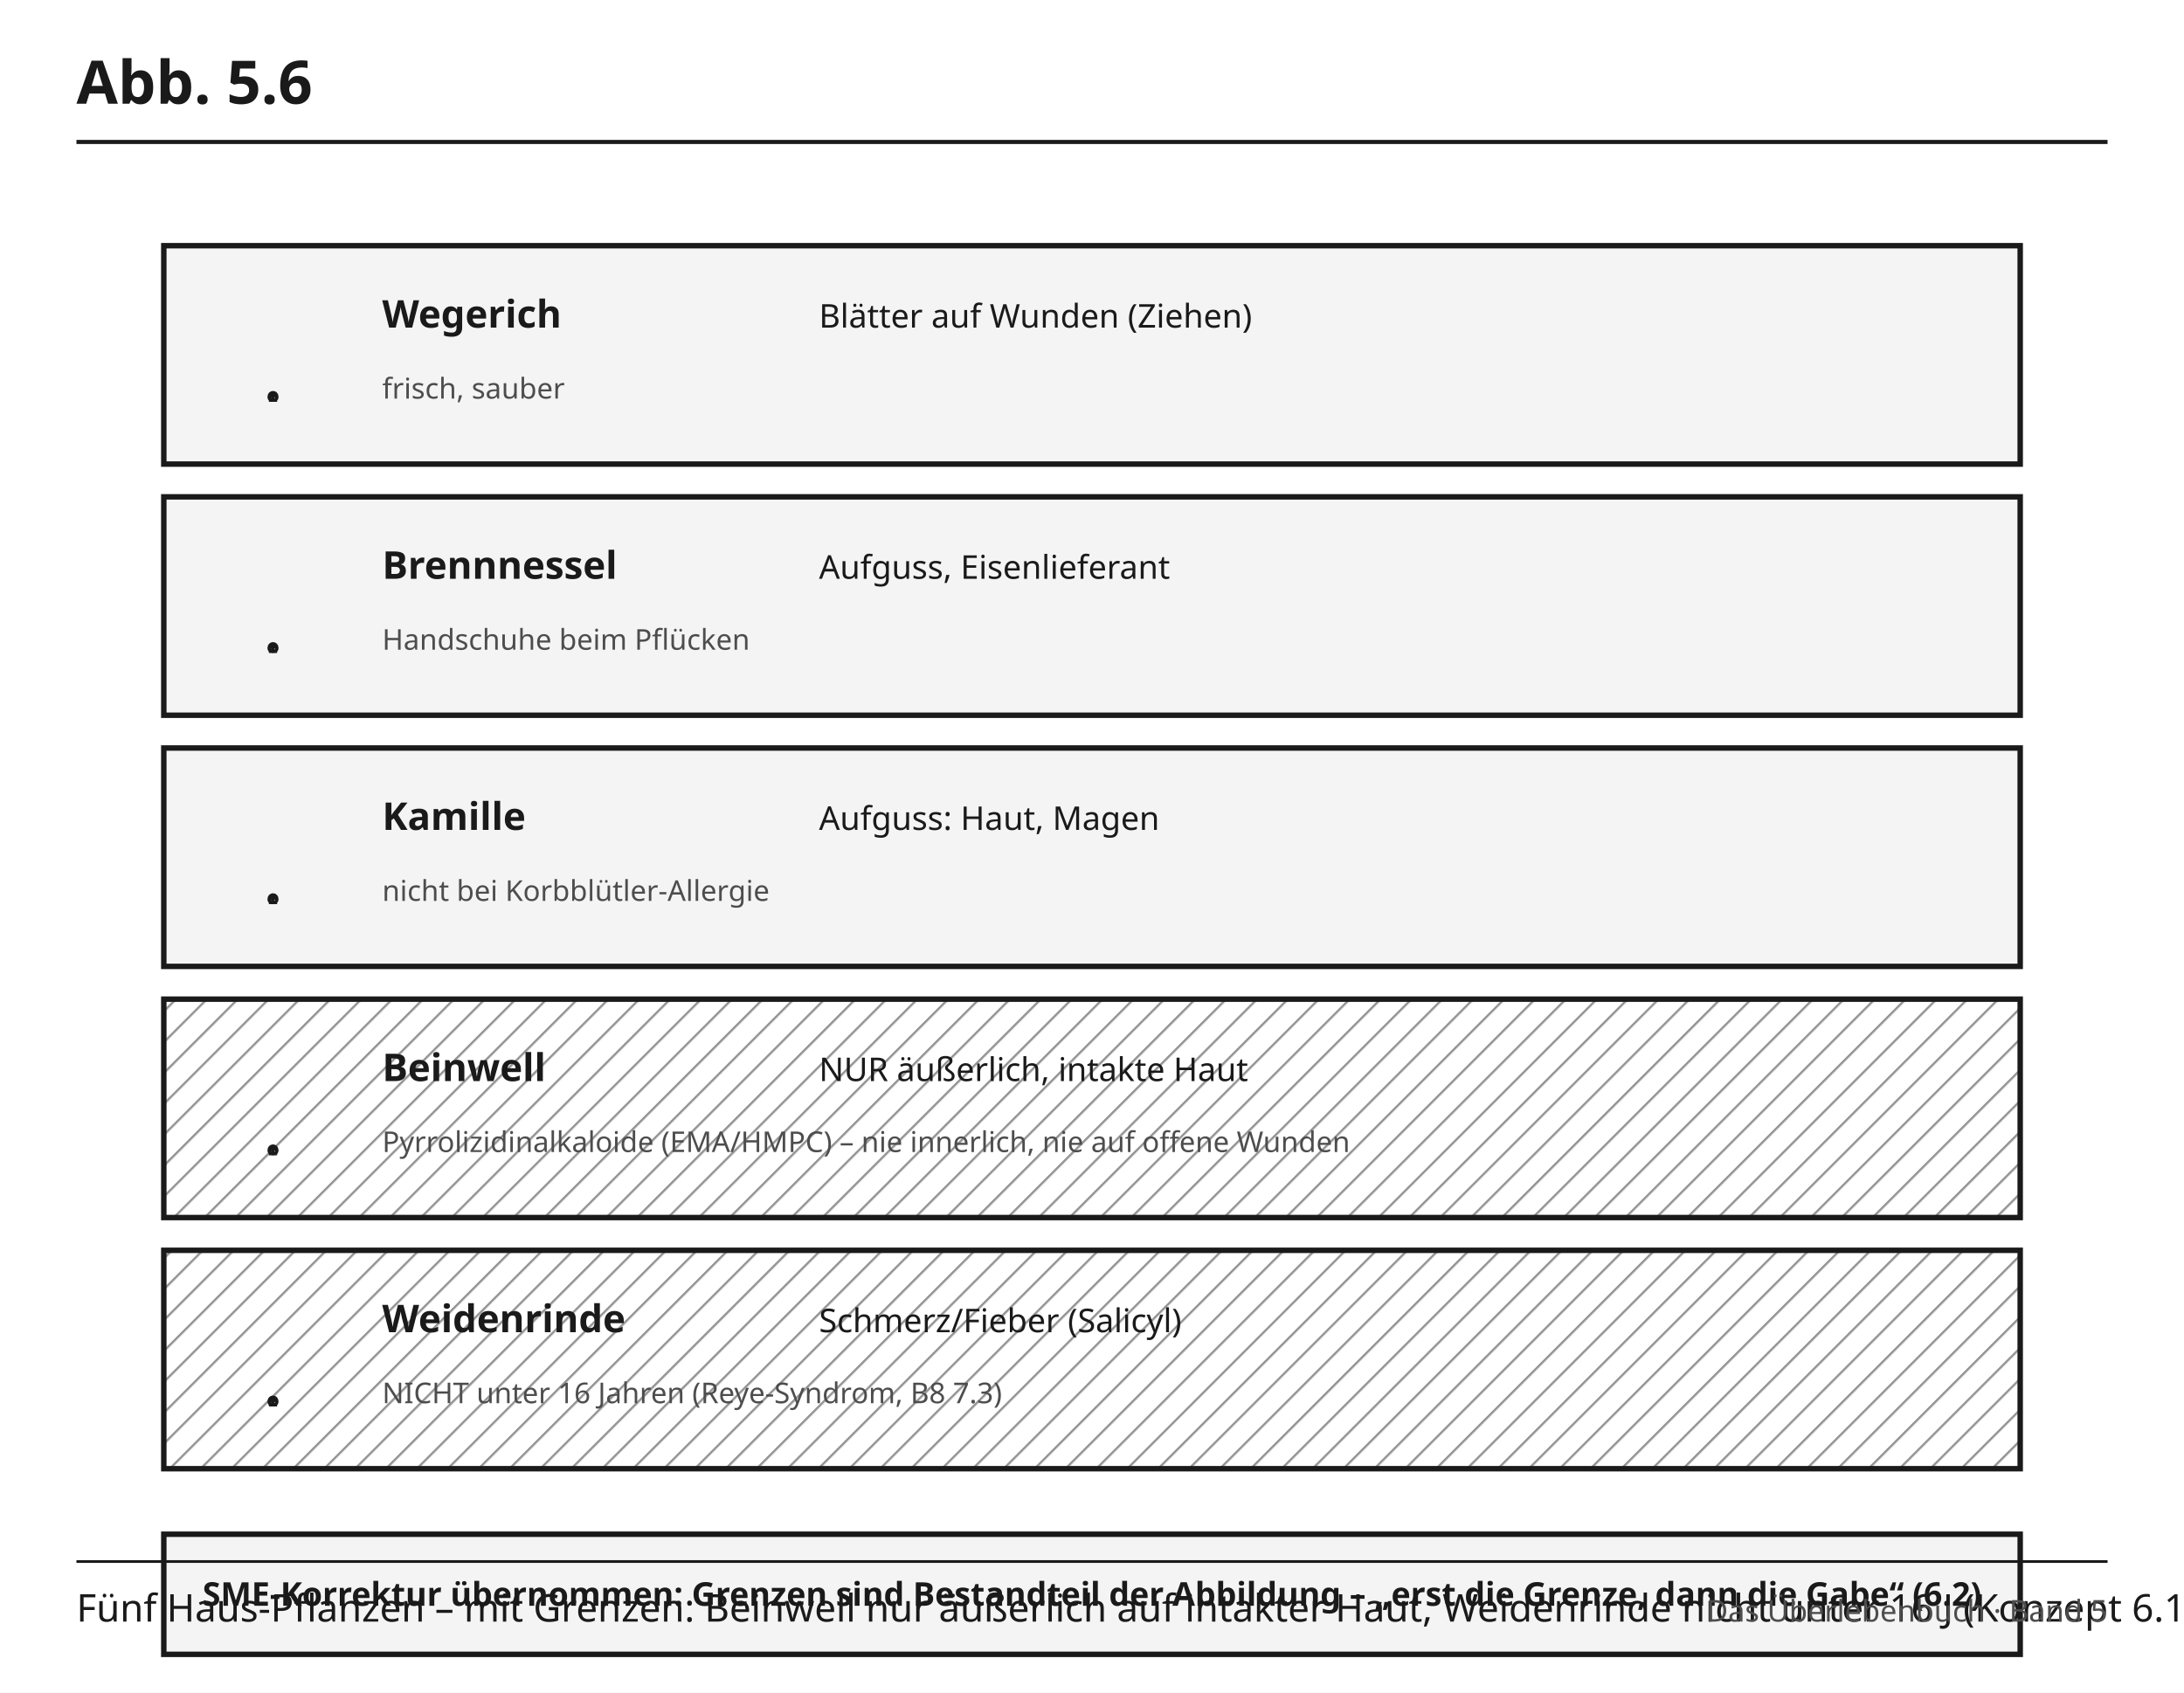
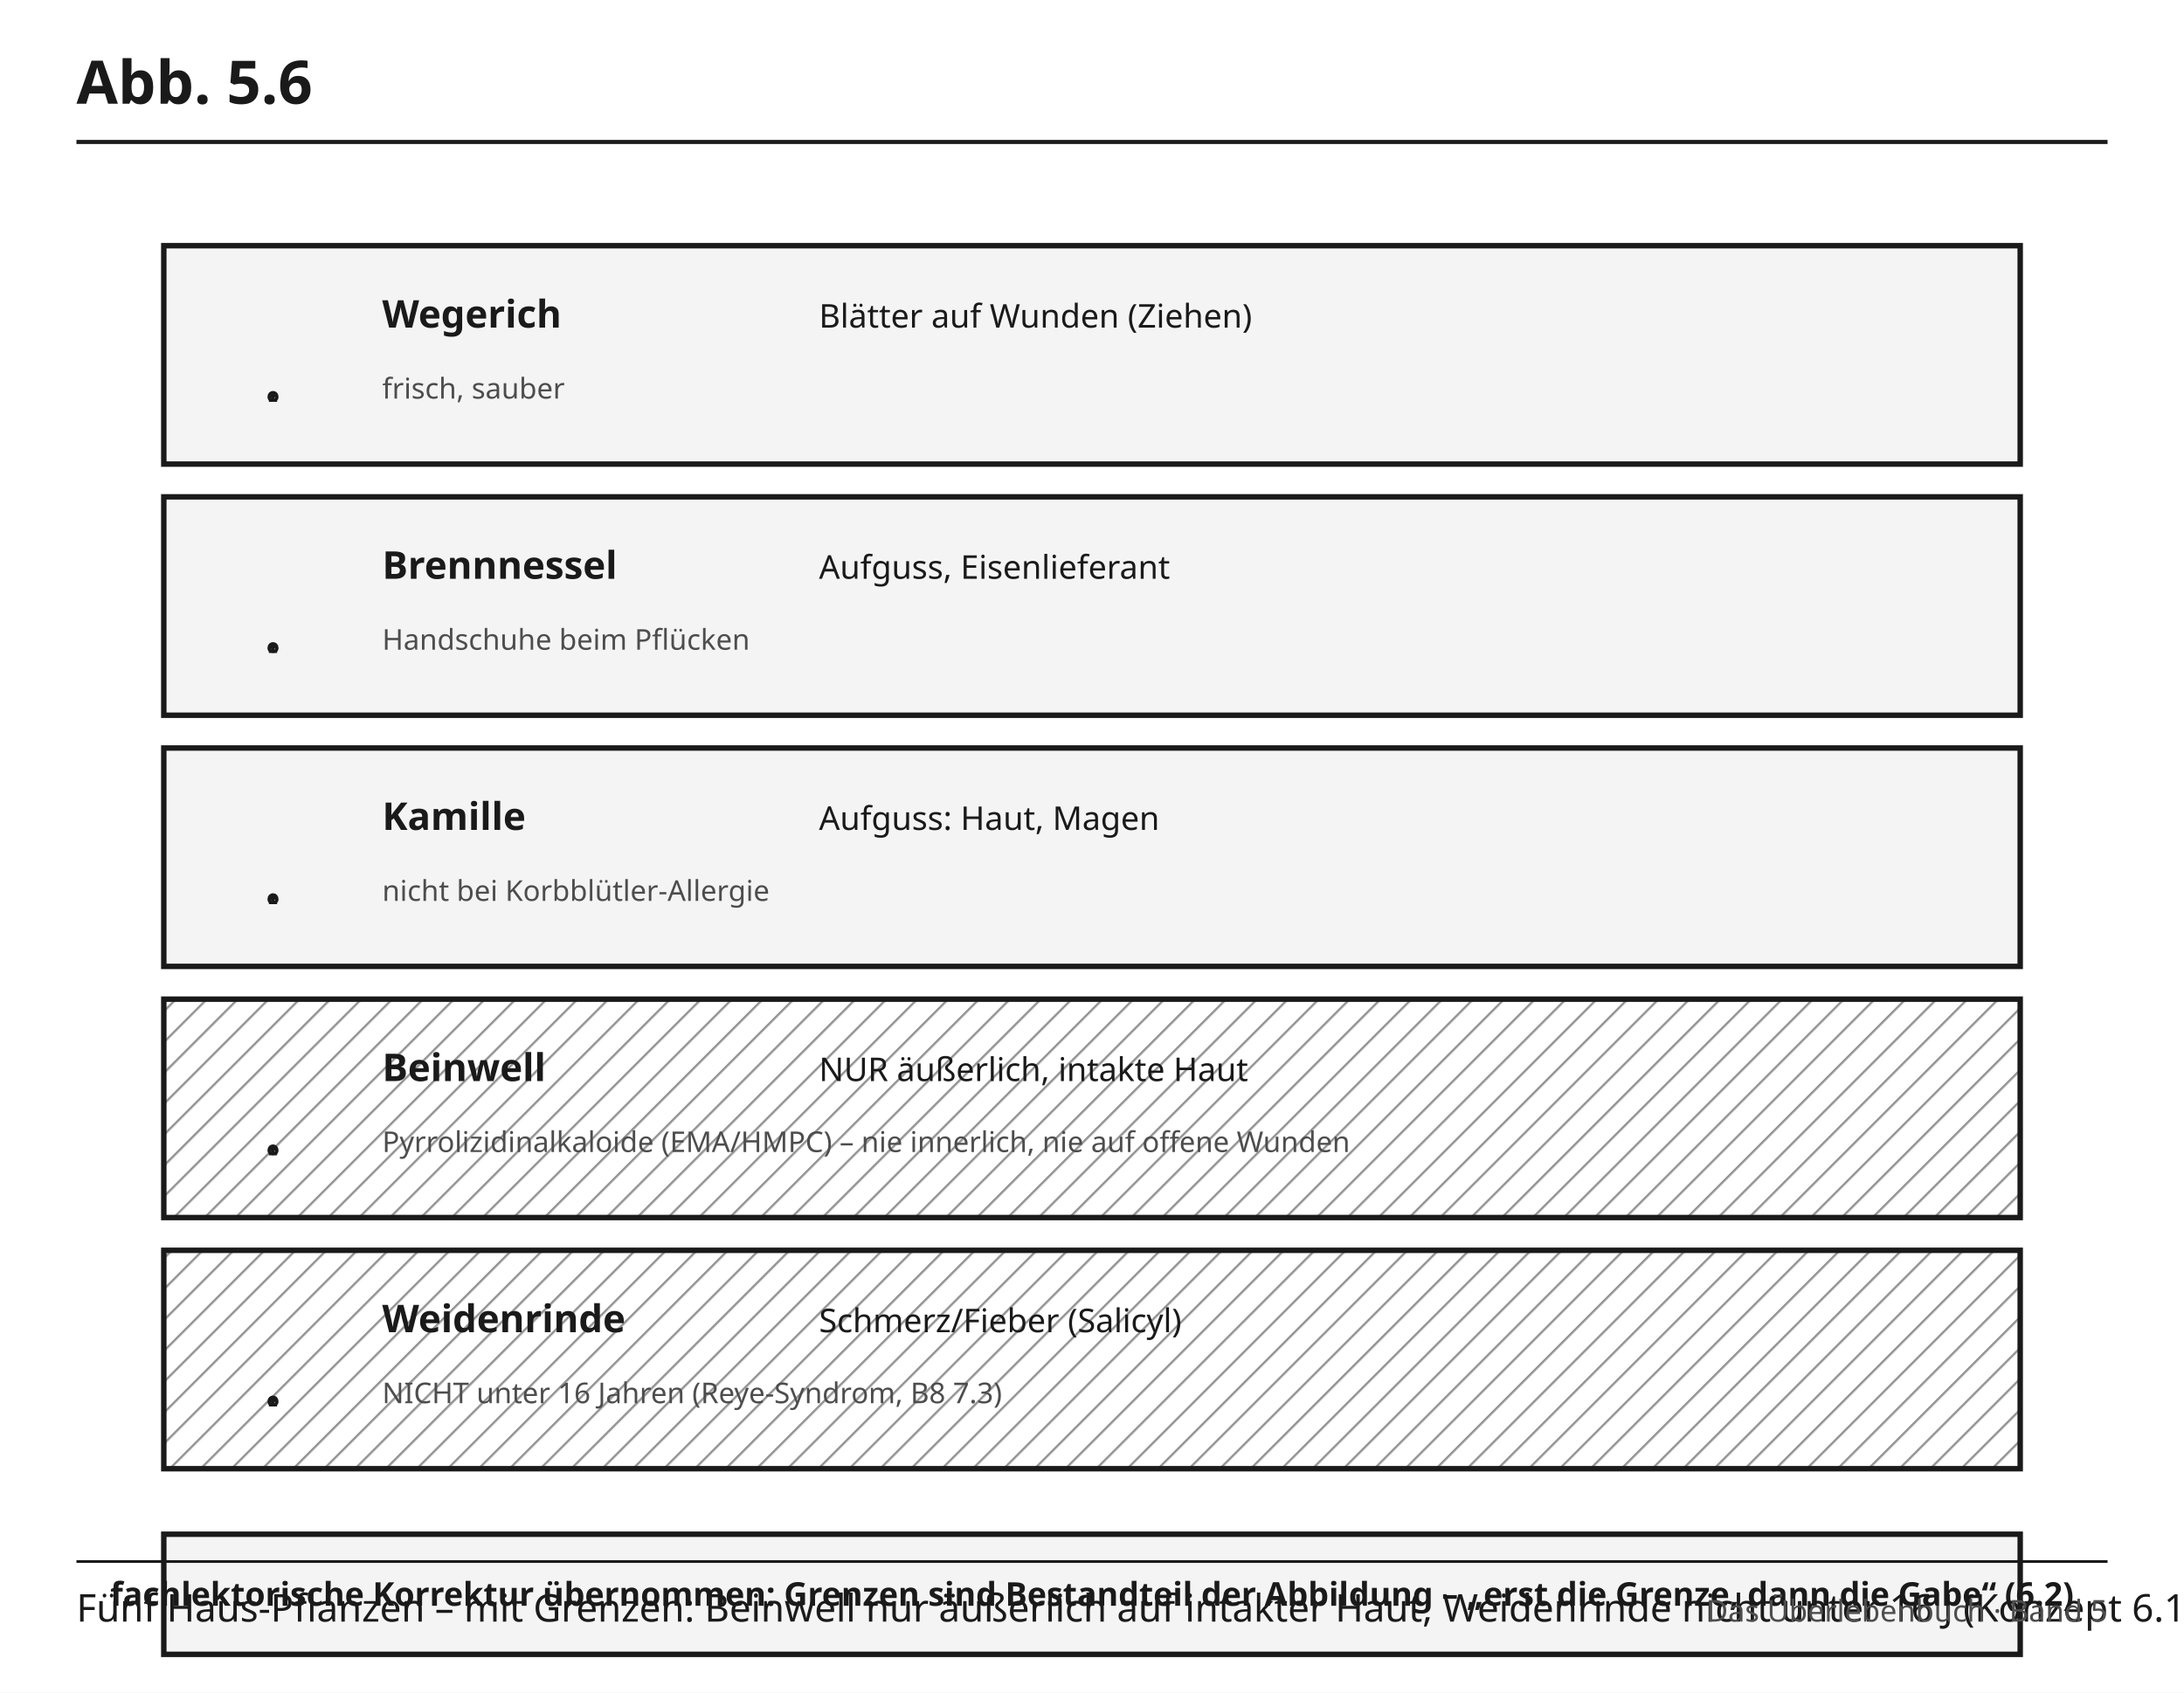
- <svg xmlns="http://www.w3.org/2000/svg" viewBox="0 0 800 620" role="img" aria-label="Abb. 5.6 – Fünf Haus-Pflanzen – mit Grenzen: Beinwell nur äußerlich auf intakter Haut, Weidenrinde nicht unter 16 J (Konzept 6.1, SME-Korrektur).">
+ <svg xmlns="http://www.w3.org/2000/svg" viewBox="0 0 800 620" role="img" aria-label="Abb. 5.6 – Fünf Haus-Pflanzen – mit Grenzen: Beinwell nur äußerlich auf intakter Haut, Weidenrinde nicht unter 16 J (Konzept 6.1, fachlektorische Korrektur).">
  <defs>
    <marker id="ah" markerWidth="10" markerHeight="8" refX="9" refY="4" orient="auto">
      <path d="M0 0 L10 4 L0 8 z" fill="#1a1a1a" />
    </marker>
    <marker id="ahs" markerWidth="10" markerHeight="8" refX="1" refY="4" orient="auto">
      <path d="M10 0 L0 4 L10 8 z" fill="#1a1a1a" />
    </marker>
    <pattern id="hatch" width="8" height="8" patternTransform="rotate(45)" patternUnits="userSpaceOnUse">
      <line x1="0" y1="0" x2="0" y2="8" stroke="#8c8c8c" stroke-width="1.6" />
    </pattern>
    <pattern id="cross" width="8" height="8" patternUnits="userSpaceOnUse">
      <path d="M0 0 L8 8 M8 0 L0 8" stroke="#bfbfbf" stroke-width="1" />
    </pattern>
    <pattern id="dots" width="7" height="7" patternUnits="userSpaceOnUse">
      <circle cx="2" cy="2" r="1.4" fill="#8c8c8c" />
    </pattern>
  </defs>
  <rect x="0" y="0" width="800" height="620" fill="#ffffff" />
  <text x="28" y="38" font-family="sans-serif" font-size="22" text-anchor="start" font-weight="bold" fill="#1a1a1a">Abb. 5.6</text>
  <line x1="28" y1="52" x2="772" y2="52" stroke="#1a1a1a" stroke-width="1.5" />
  <rect x="60" y="90" width="680" height="80" fill="#f4f4f4" stroke="#1a1a1a" stroke-width="2" />
  <line x1="100" y1="146" x2="100" y2="147.2" stroke="#1a1a1a" stroke-width="3" />
  <circle cx="100" cy="145.2" r="1" fill="#e2e2e2" stroke="#1a1a1a" stroke-width="2" />
  <circle cx="99.4" cy="145.7" r="0.6" fill="#f4f4f4" stroke="#1a1a1a" stroke-width="1.5" />
  <circle cx="100.6" cy="145.7" r="0.6" fill="#f4f4f4" stroke="#1a1a1a" stroke-width="1.5" />
  <text x="140" y="120" font-family="sans-serif" font-size="14" text-anchor="start" font-weight="bold" fill="#1a1a1a">Wegerich</text>
  <text x="300" y="120" font-family="sans-serif" font-size="12" text-anchor="start" font-weight="normal" fill="#1a1a1a">Blätter auf Wunden (Ziehen)</text>
  <text x="140" y="146" font-family="sans-serif" font-size="10.5" text-anchor="start" font-weight="normal" fill="#4d4d4d">frisch, sauber</text>
  <rect x="60" y="182" width="680" height="80" fill="#f4f4f4" stroke="#1a1a1a" stroke-width="2" />
  <line x1="100" y1="238" x2="100" y2="239.2" stroke="#1a1a1a" stroke-width="3" />
  <circle cx="100" cy="237.2" r="1" fill="#e2e2e2" stroke="#1a1a1a" stroke-width="2" />
  <circle cx="99.4" cy="237.7" r="0.6" fill="#f4f4f4" stroke="#1a1a1a" stroke-width="1.5" />
  <circle cx="100.6" cy="237.7" r="0.6" fill="#f4f4f4" stroke="#1a1a1a" stroke-width="1.5" />
  <text x="140" y="212" font-family="sans-serif" font-size="14" text-anchor="start" font-weight="bold" fill="#1a1a1a">Brennnessel</text>
  <text x="300" y="212" font-family="sans-serif" font-size="12" text-anchor="start" font-weight="normal" fill="#1a1a1a">Aufguss, Eisenlieferant</text>
  <text x="140" y="238" font-family="sans-serif" font-size="10.5" text-anchor="start" font-weight="normal" fill="#4d4d4d">Handschuhe beim Pflücken</text>
  <rect x="60" y="274" width="680" height="80" fill="#f4f4f4" stroke="#1a1a1a" stroke-width="2" />
  <line x1="100" y1="330" x2="100" y2="331.2" stroke="#1a1a1a" stroke-width="3" />
  <circle cx="100" cy="329.2" r="1" fill="#e2e2e2" stroke="#1a1a1a" stroke-width="2" />
  <circle cx="99.4" cy="329.7" r="0.6" fill="#f4f4f4" stroke="#1a1a1a" stroke-width="1.5" />
  <circle cx="100.6" cy="329.7" r="0.6" fill="#f4f4f4" stroke="#1a1a1a" stroke-width="1.5" />
  <text x="140" y="304" font-family="sans-serif" font-size="14" text-anchor="start" font-weight="bold" fill="#1a1a1a">Kamille</text>
  <text x="300" y="304" font-family="sans-serif" font-size="12" text-anchor="start" font-weight="normal" fill="#1a1a1a">Aufguss: Haut, Magen</text>
  <text x="140" y="330" font-family="sans-serif" font-size="10.5" text-anchor="start" font-weight="normal" fill="#4d4d4d">nicht bei Korbblütler-Allergie</text>
  <rect x="60" y="366" width="680" height="80" fill="url(#hatch)" stroke="#1a1a1a" stroke-width="2" />
  <line x1="100" y1="422" x2="100" y2="423.2" stroke="#1a1a1a" stroke-width="3" />
  <circle cx="100" cy="421.2" r="1" fill="#e2e2e2" stroke="#1a1a1a" stroke-width="2" />
  <circle cx="99.4" cy="421.7" r="0.6" fill="#f4f4f4" stroke="#1a1a1a" stroke-width="1.5" />
  <circle cx="100.6" cy="421.7" r="0.6" fill="#f4f4f4" stroke="#1a1a1a" stroke-width="1.5" />
  <text x="140" y="396" font-family="sans-serif" font-size="14" text-anchor="start" font-weight="bold" fill="#1a1a1a">Beinwell</text>
  <text x="300" y="396" font-family="sans-serif" font-size="12" text-anchor="start" font-weight="normal" fill="#1a1a1a">NUR äußerlich, intakte Haut</text>
  <text x="140" y="422" font-family="sans-serif" font-size="10.5" text-anchor="start" font-weight="normal" fill="#4d4d4d">Pyrrolizidinalkaloide (EMA/HMPC) – nie innerlich, nie auf offene Wunden</text>
  <rect x="60" y="458" width="680" height="80" fill="url(#hatch)" stroke="#1a1a1a" stroke-width="2" />
  <line x1="100" y1="514" x2="100" y2="515.2" stroke="#1a1a1a" stroke-width="3" />
  <circle cx="100" cy="513.2" r="1" fill="#e2e2e2" stroke="#1a1a1a" stroke-width="2" />
  <circle cx="99.4" cy="513.7" r="0.6" fill="#f4f4f4" stroke="#1a1a1a" stroke-width="1.5" />
  <circle cx="100.6" cy="513.7" r="0.6" fill="#f4f4f4" stroke="#1a1a1a" stroke-width="1.5" />
  <text x="140" y="488" font-family="sans-serif" font-size="14" text-anchor="start" font-weight="bold" fill="#1a1a1a">Weidenrinde</text>
  <text x="300" y="488" font-family="sans-serif" font-size="12" text-anchor="start" font-weight="normal" fill="#1a1a1a">Schmerz/Fieber (Salicyl)</text>
  <text x="140" y="514" font-family="sans-serif" font-size="10.5" text-anchor="start" font-weight="normal" fill="#4d4d4d">NICHT unter 16 Jahren (Reye-Syndrom, B8 7.3)</text>
  <rect x="60" y="562" width="680" height="44" fill="#f4f4f4" stroke="#1a1a1a" stroke-width="2" />
-   <text x="400" y="588.2" font-family="sans-serif" font-size="12" text-anchor="middle" font-weight="bold" fill="#1a1a1a">SME-Korrektur übernommen: Grenzen sind Bestandteil der Abbildung – „erst die Grenze, dann die Gabe“ (6.2)</text>
+   <text x="400" y="588.2" font-family="sans-serif" font-size="12" text-anchor="middle" font-weight="bold" fill="#1a1a1a">fachlektorische Korrektur übernommen: Grenzen sind Bestandteil der Abbildung – „erst die Grenze, dann die Gabe“ (6.2)</text>
  <line x1="28" y1="572" x2="772" y2="572" stroke="#1a1a1a" stroke-width="1" />
-   <text x="28" y="594" font-family="sans-serif" font-size="14" text-anchor="start" font-weight="normal" fill="#1a1a1a">Fünf Haus-Pflanzen – mit Grenzen: Beinwell nur äußerlich auf intakter Haut, Weidenrinde nicht unter 16 J (Konzept 6.1, SME-Korrektur).</text>
+   <text x="28" y="594" font-family="sans-serif" font-size="14" text-anchor="start" font-weight="normal" fill="#1a1a1a">Fünf Haus-Pflanzen – mit Grenzen: Beinwell nur äußerlich auf intakter Haut, Weidenrinde nicht unter 16 J (Konzept 6.1, fachlektorische Korrektur).</text>
  <text x="772" y="594" font-family="sans-serif" font-size="11" text-anchor="end" font-weight="normal" fill="#4d4d4d">Das Überlebenbuch · Band 5</text>
</svg>
